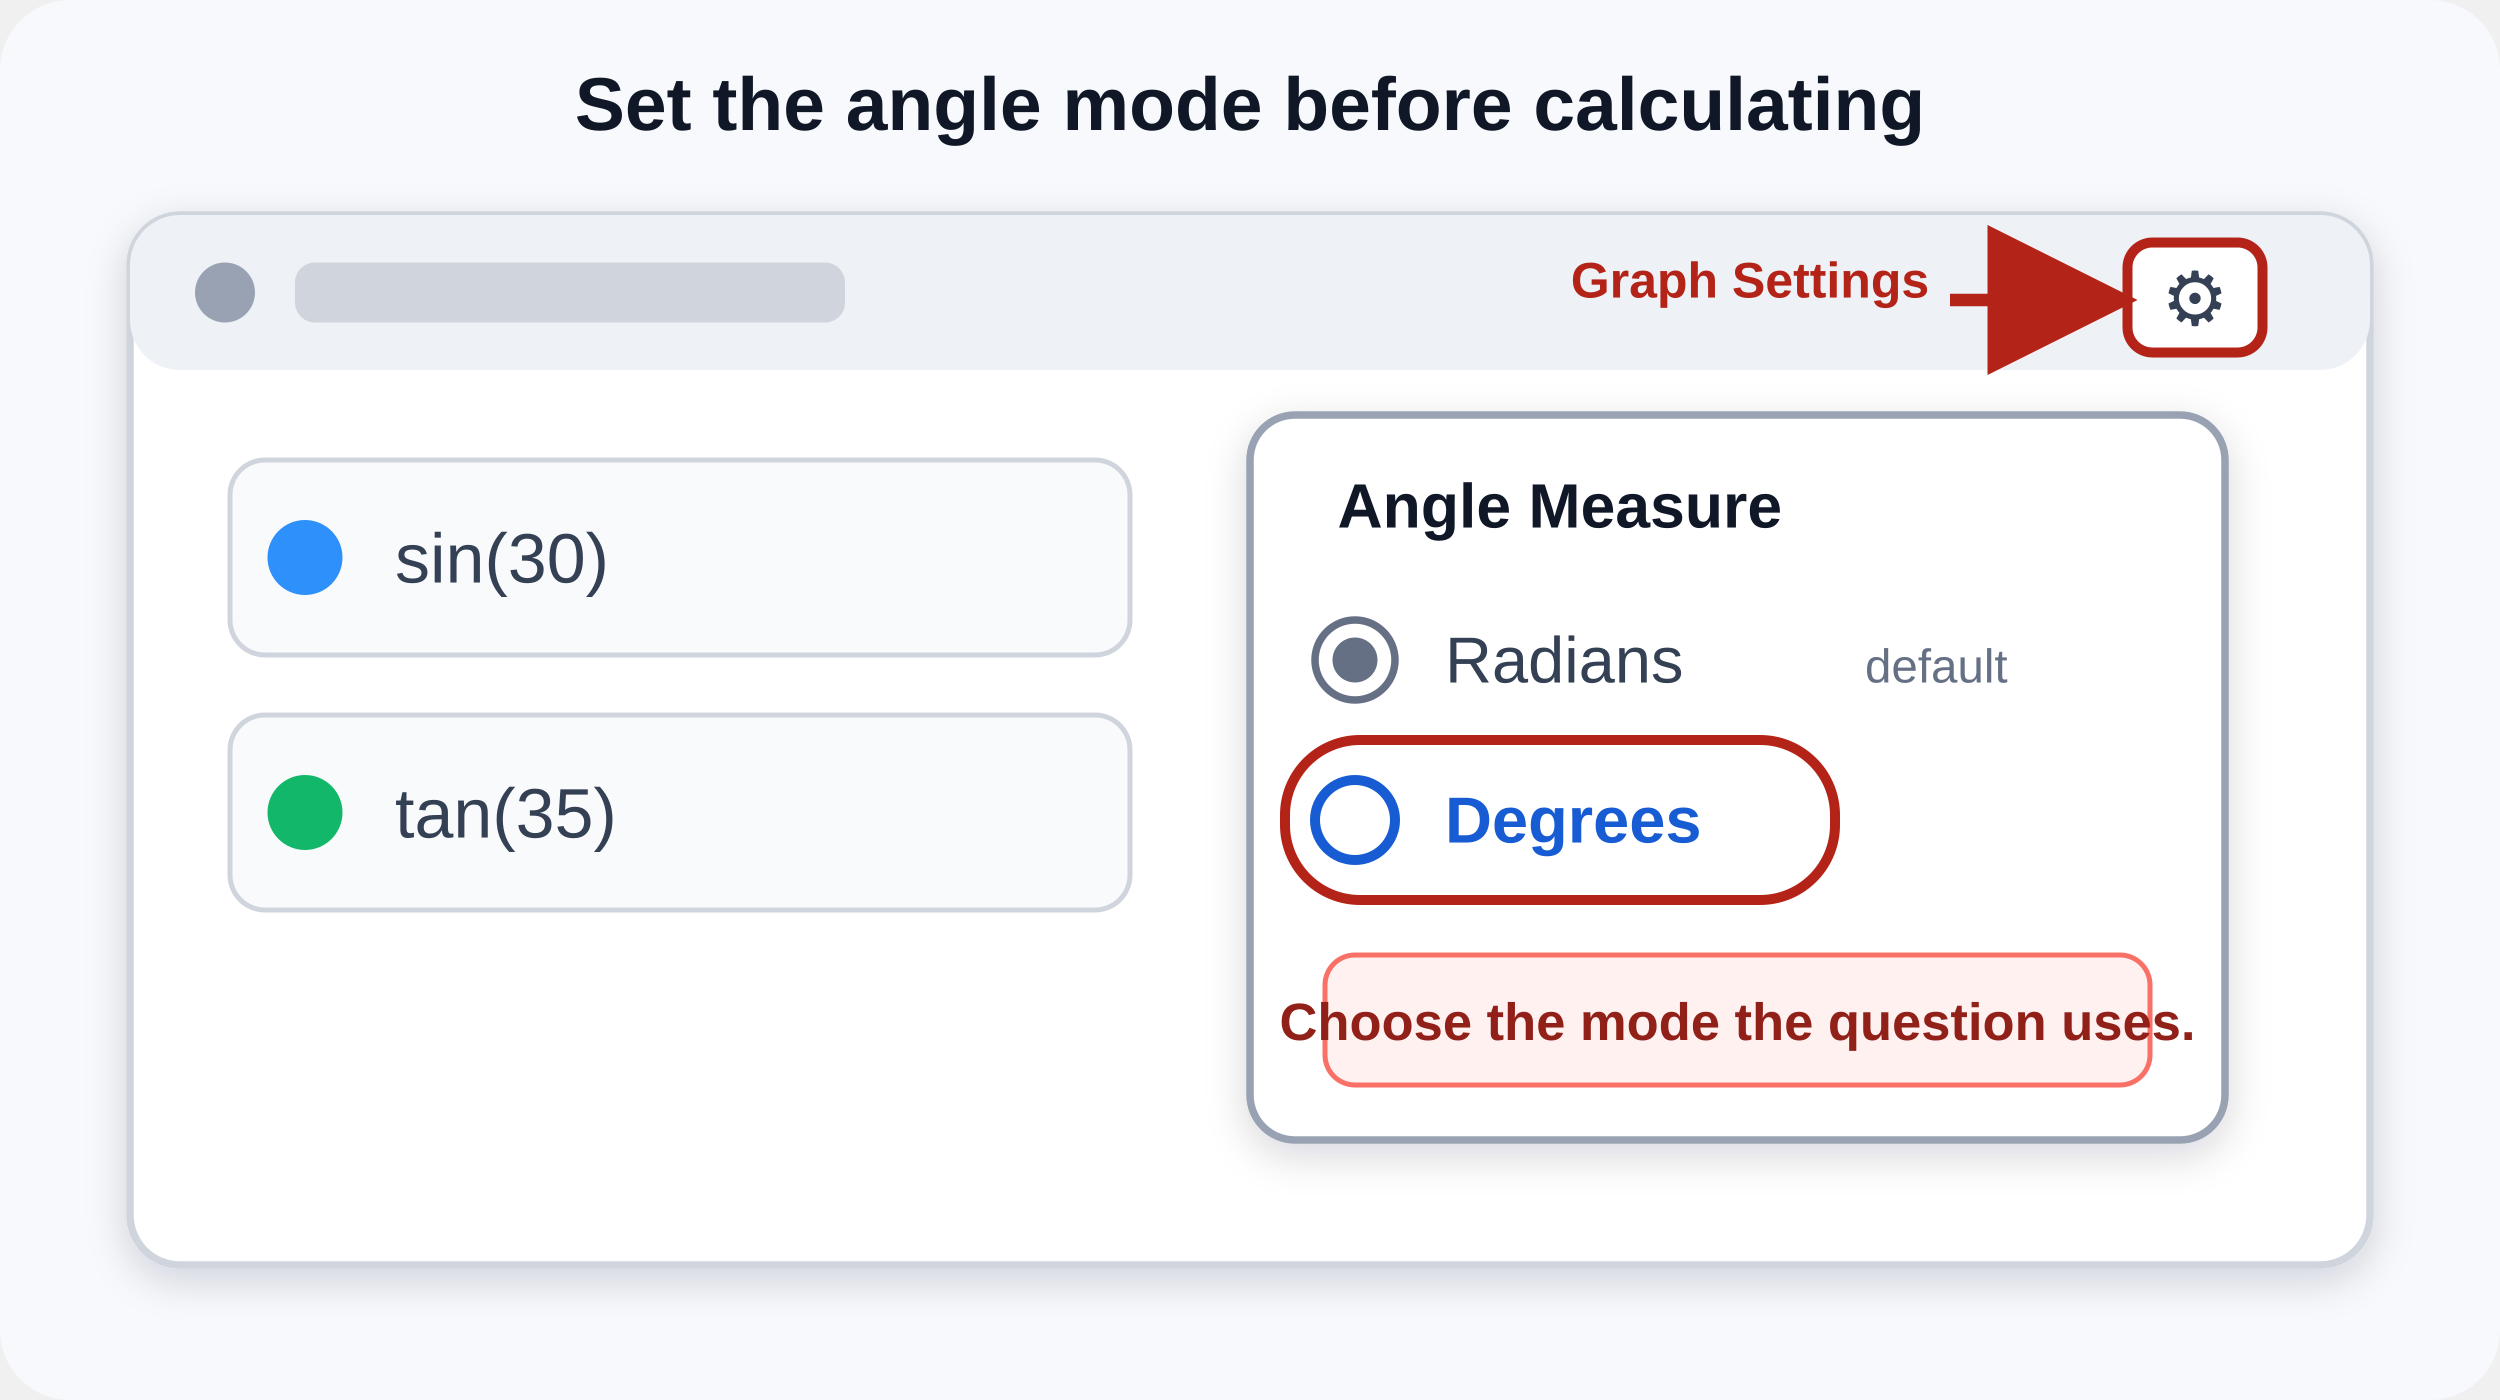
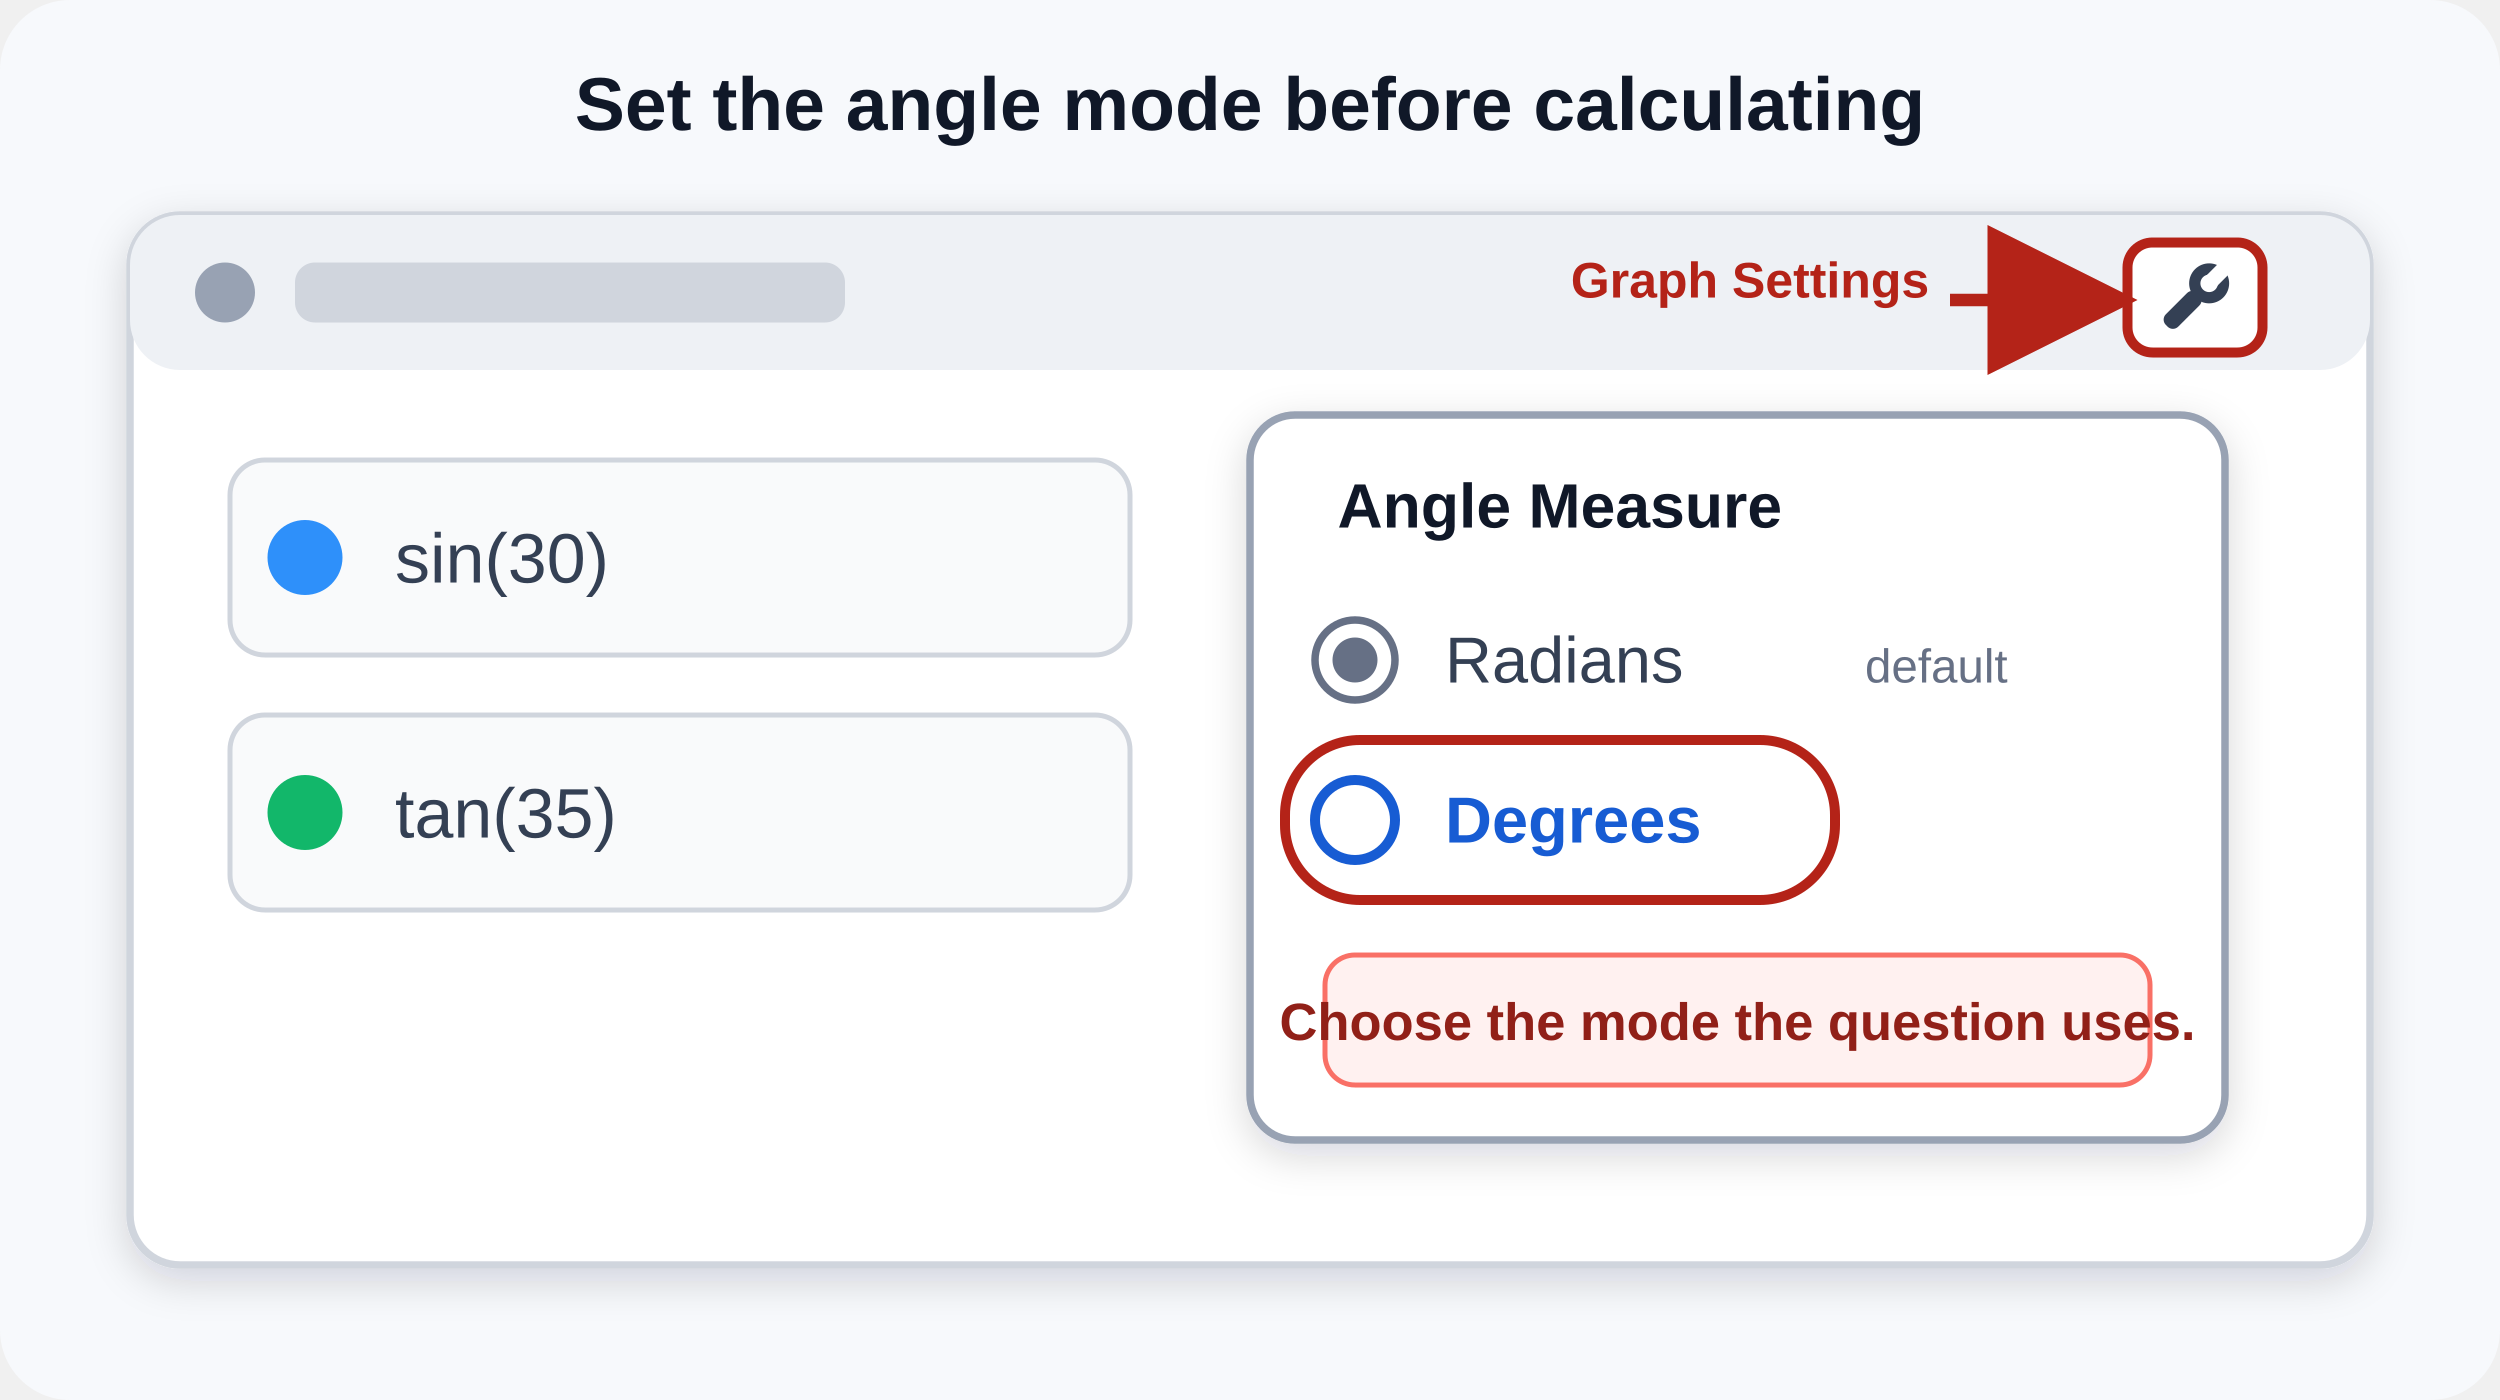
<svg xmlns="http://www.w3.org/2000/svg" width="1000" height="560" viewBox="0 0 1000 560" role="img" aria-labelledby="title desc">
  <defs>
    <filter id="shadow" x="-20%" y="-20%" width="140%" height="140%">
      <feDropShadow dx="0" dy="5" stdDeviation="8" flood-color="#101828" flood-opacity="0.16" />
    </filter>
    <marker id="arrow" markerWidth="12" markerHeight="12" refX="10" refY="6" orient="auto">
      <path d="M0,0 L12,6 L0,12 Z" fill="#b42318" />
    </marker>
  </defs>
  <rect width="1000" height="560" rx="28" fill="#f7f9fc" />
  <g font-family="Arial, Helvetica, sans-serif">
    <text x="500" y="52" text-anchor="middle" font-size="30" font-weight="700" fill="#101828">Set the angle mode before calculating</text>
    <rect x="52" y="86" width="896" height="420" rx="20" fill="#ffffff" stroke="#d0d5dd" stroke-width="3" filter="url(#shadow)" />
    <rect x="52" y="86" width="896" height="62" rx="20" fill="#eef1f5" />
    <circle cx="90" cy="117" r="12" fill="#98a2b3" />
    <rect x="118" y="105" width="220" height="24" rx="8" fill="#d0d5dd" />
    <rect x="92" y="184" width="360" height="78" rx="14" fill="#f9fafb" stroke="#d0d5dd" stroke-width="2" />
    <circle cx="122" cy="223" r="15" fill="#2e90fa" />
    <text x="158" y="233" font-size="28" fill="#344054">sin(30)</text>
    <rect x="92" y="286" width="360" height="78" rx="14" fill="#f9fafb" stroke="#d0d5dd" stroke-width="2" />
    <circle cx="122" cy="325" r="15" fill="#12b76a" />
    <text x="158" y="335" font-size="28" fill="#344054">tan(35)</text>
    <rect x="851" y="97" width="54" height="44" rx="10" fill="#ffffff" stroke="#b42318" stroke-width="4" />
-     <text x="878" y="130" text-anchor="middle" font-size="30" fill="#344054">⚙</text>
+     <g transform="translate(878 119) rotate(45)">
+       <rect x="-3.5" y="-2" width="7" height="18" rx="3" fill="#344054" />
+       <circle cx="0" cy="-8" r="8" fill="#344054" />
+       <rect x="-3" y="-19" width="6" height="11" fill="#ffffff" />
+       <circle cx="0" cy="-8" r="3.5" fill="#ffffff" />
+     </g>
    <text x="700" y="119" text-anchor="middle" font-size="20" font-weight="700" fill="#b42318">Graph Settings</text>
    <path d="M780 120 L845 120" stroke="#b42318" stroke-width="5" marker-end="url(#arrow)" />
    <rect x="500" y="166" width="390" height="290" rx="18" fill="#ffffff" stroke="#98a2b3" stroke-width="3" filter="url(#shadow)" />
    <text x="535" y="211" font-size="25" font-weight="700" fill="#101828">Angle Measure</text>
    <circle cx="542" cy="264" r="16" fill="#ffffff" stroke="#667085" stroke-width="3" />
    <circle cx="542" cy="264" r="9" fill="#667085" />
    <text x="578" y="273" font-size="26" fill="#344054">Radians</text>
    <text x="746" y="273" font-size="19" fill="#667085">default</text>
    <circle cx="542" cy="328" r="16" fill="#ffffff" stroke="#175cd3" stroke-width="4" />
    <text x="578" y="337" font-size="26" font-weight="700" fill="#175cd3">Degrees</text>
    <rect x="514" y="296" width="220" height="64" rx="30" fill="none" stroke="#b42318" stroke-width="4" />
    <rect x="530" y="382" width="330" height="52" rx="12" fill="#fff1f0" stroke="#f97066" stroke-width="2" />
    <text x="695" y="416" text-anchor="middle" font-size="21" font-weight="700" fill="#912018">Choose the mode the question uses.</text>
  </g>
</svg>
